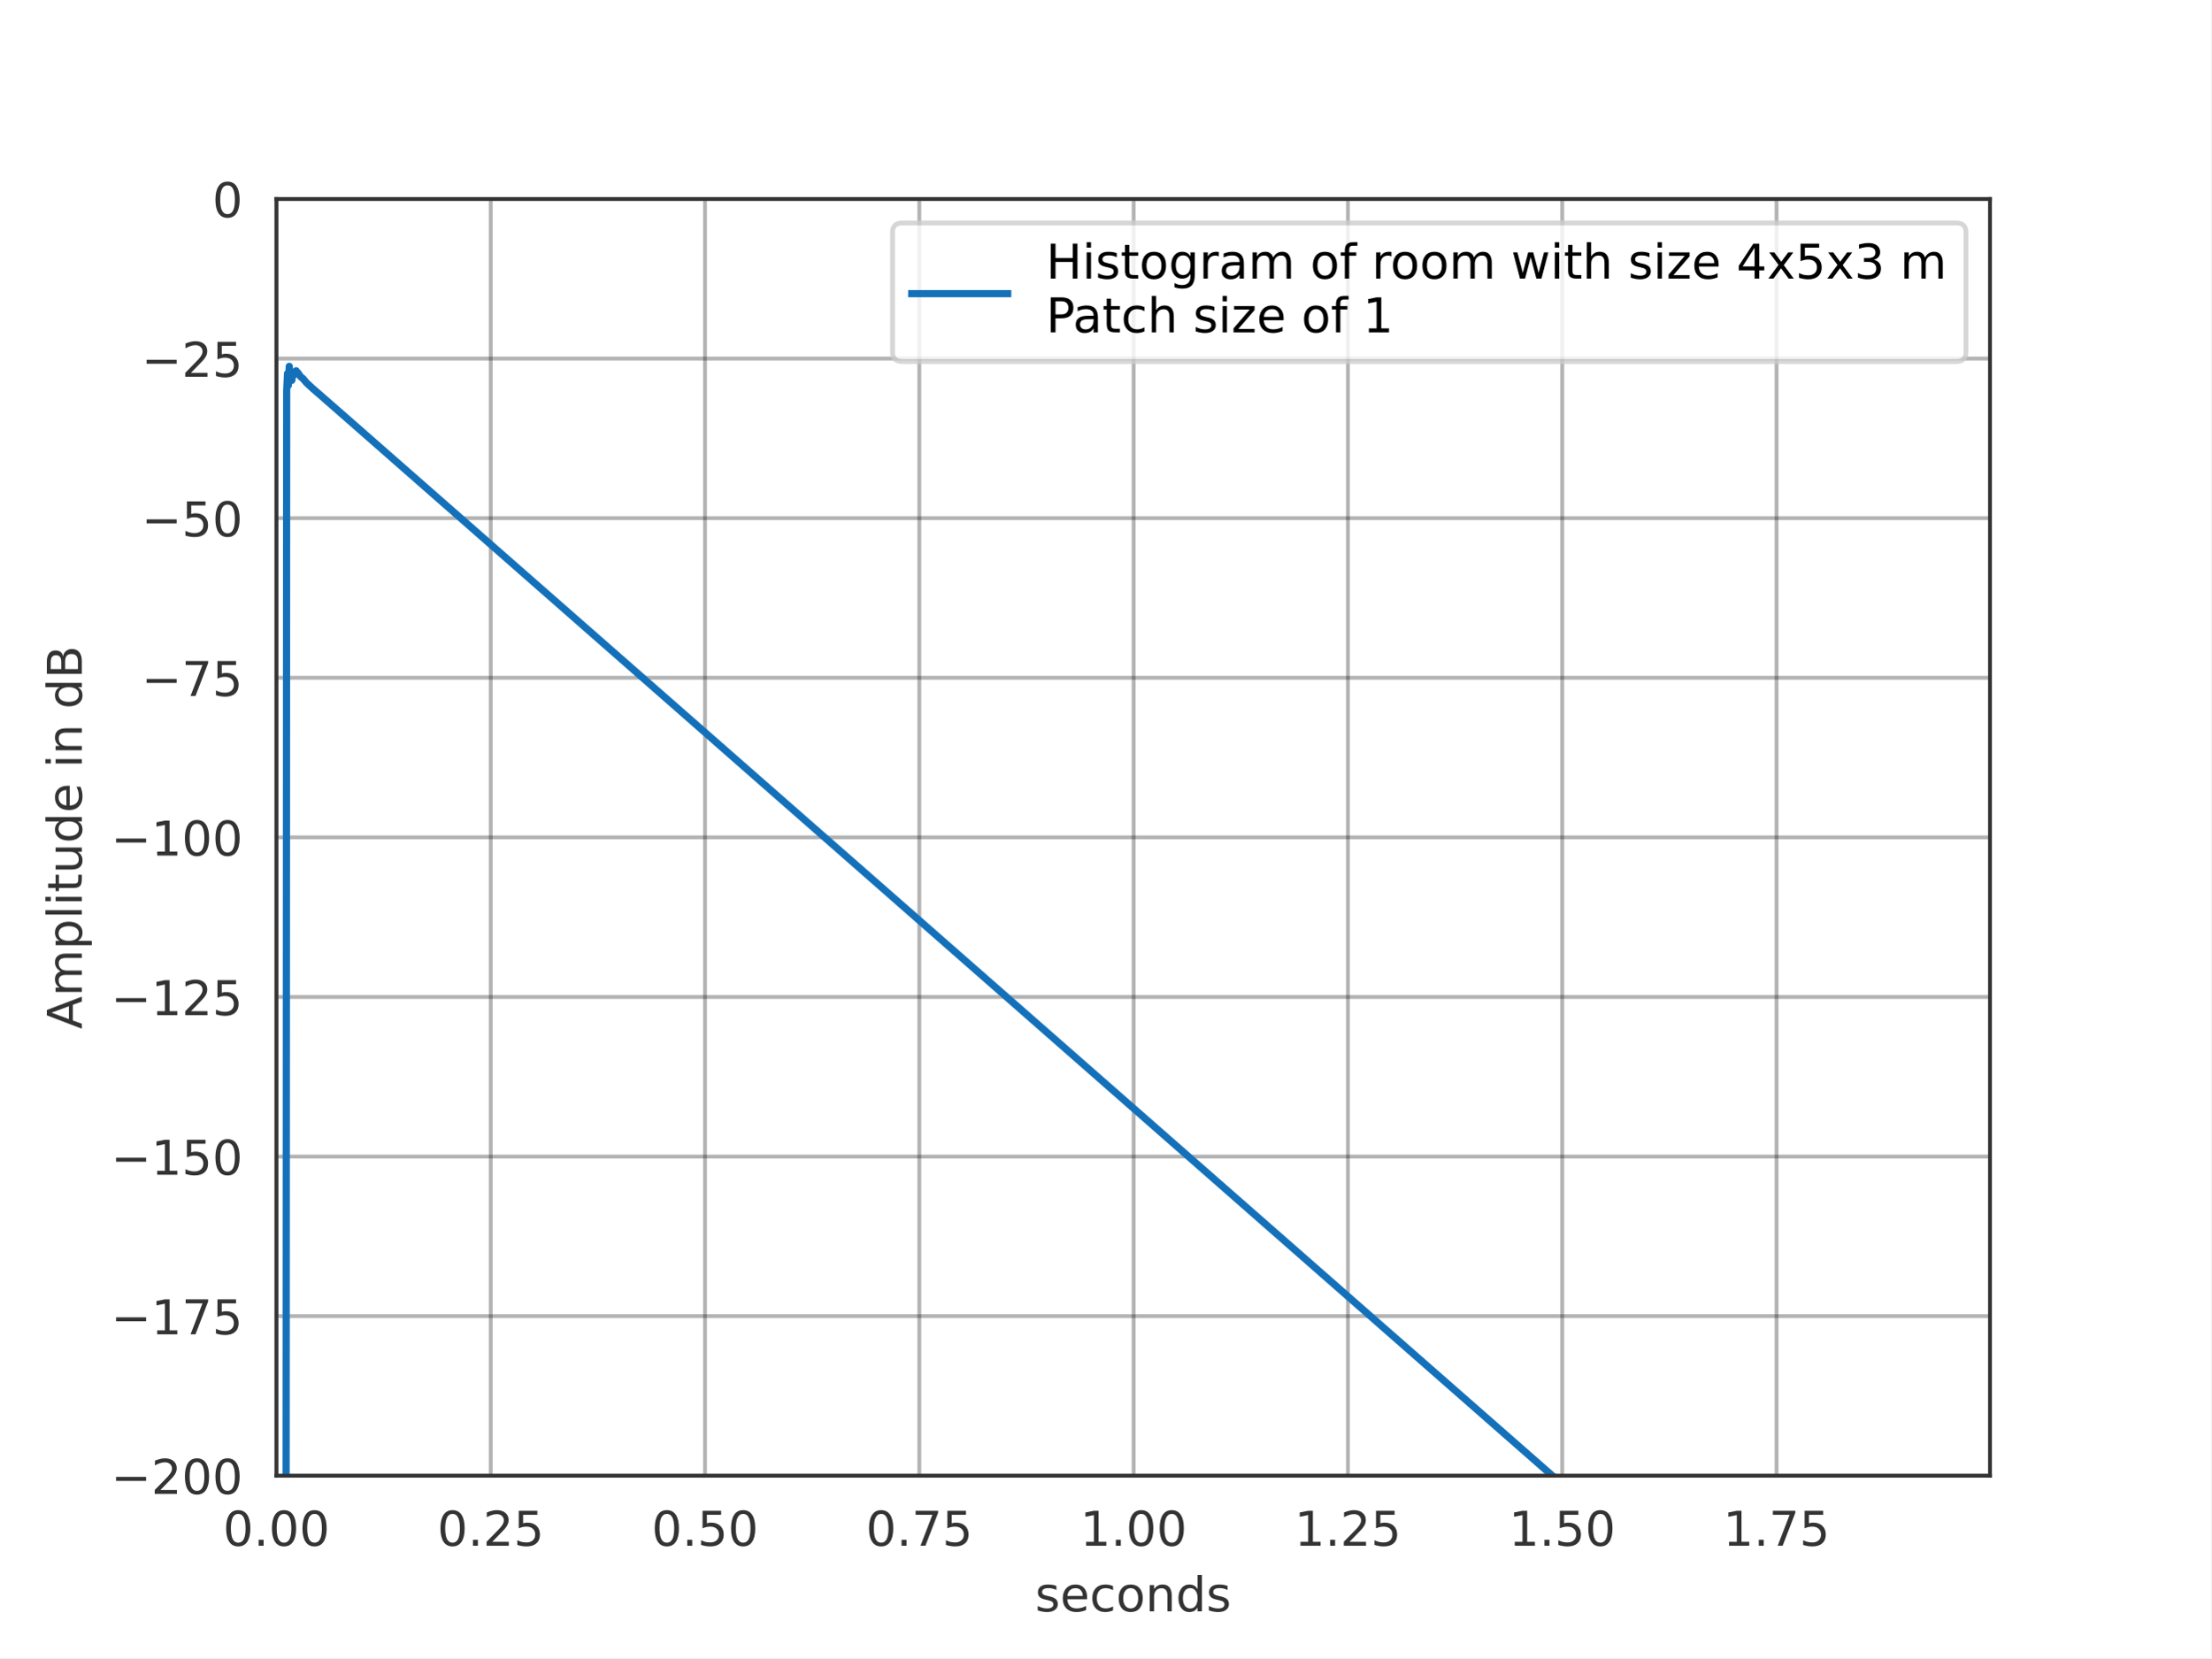
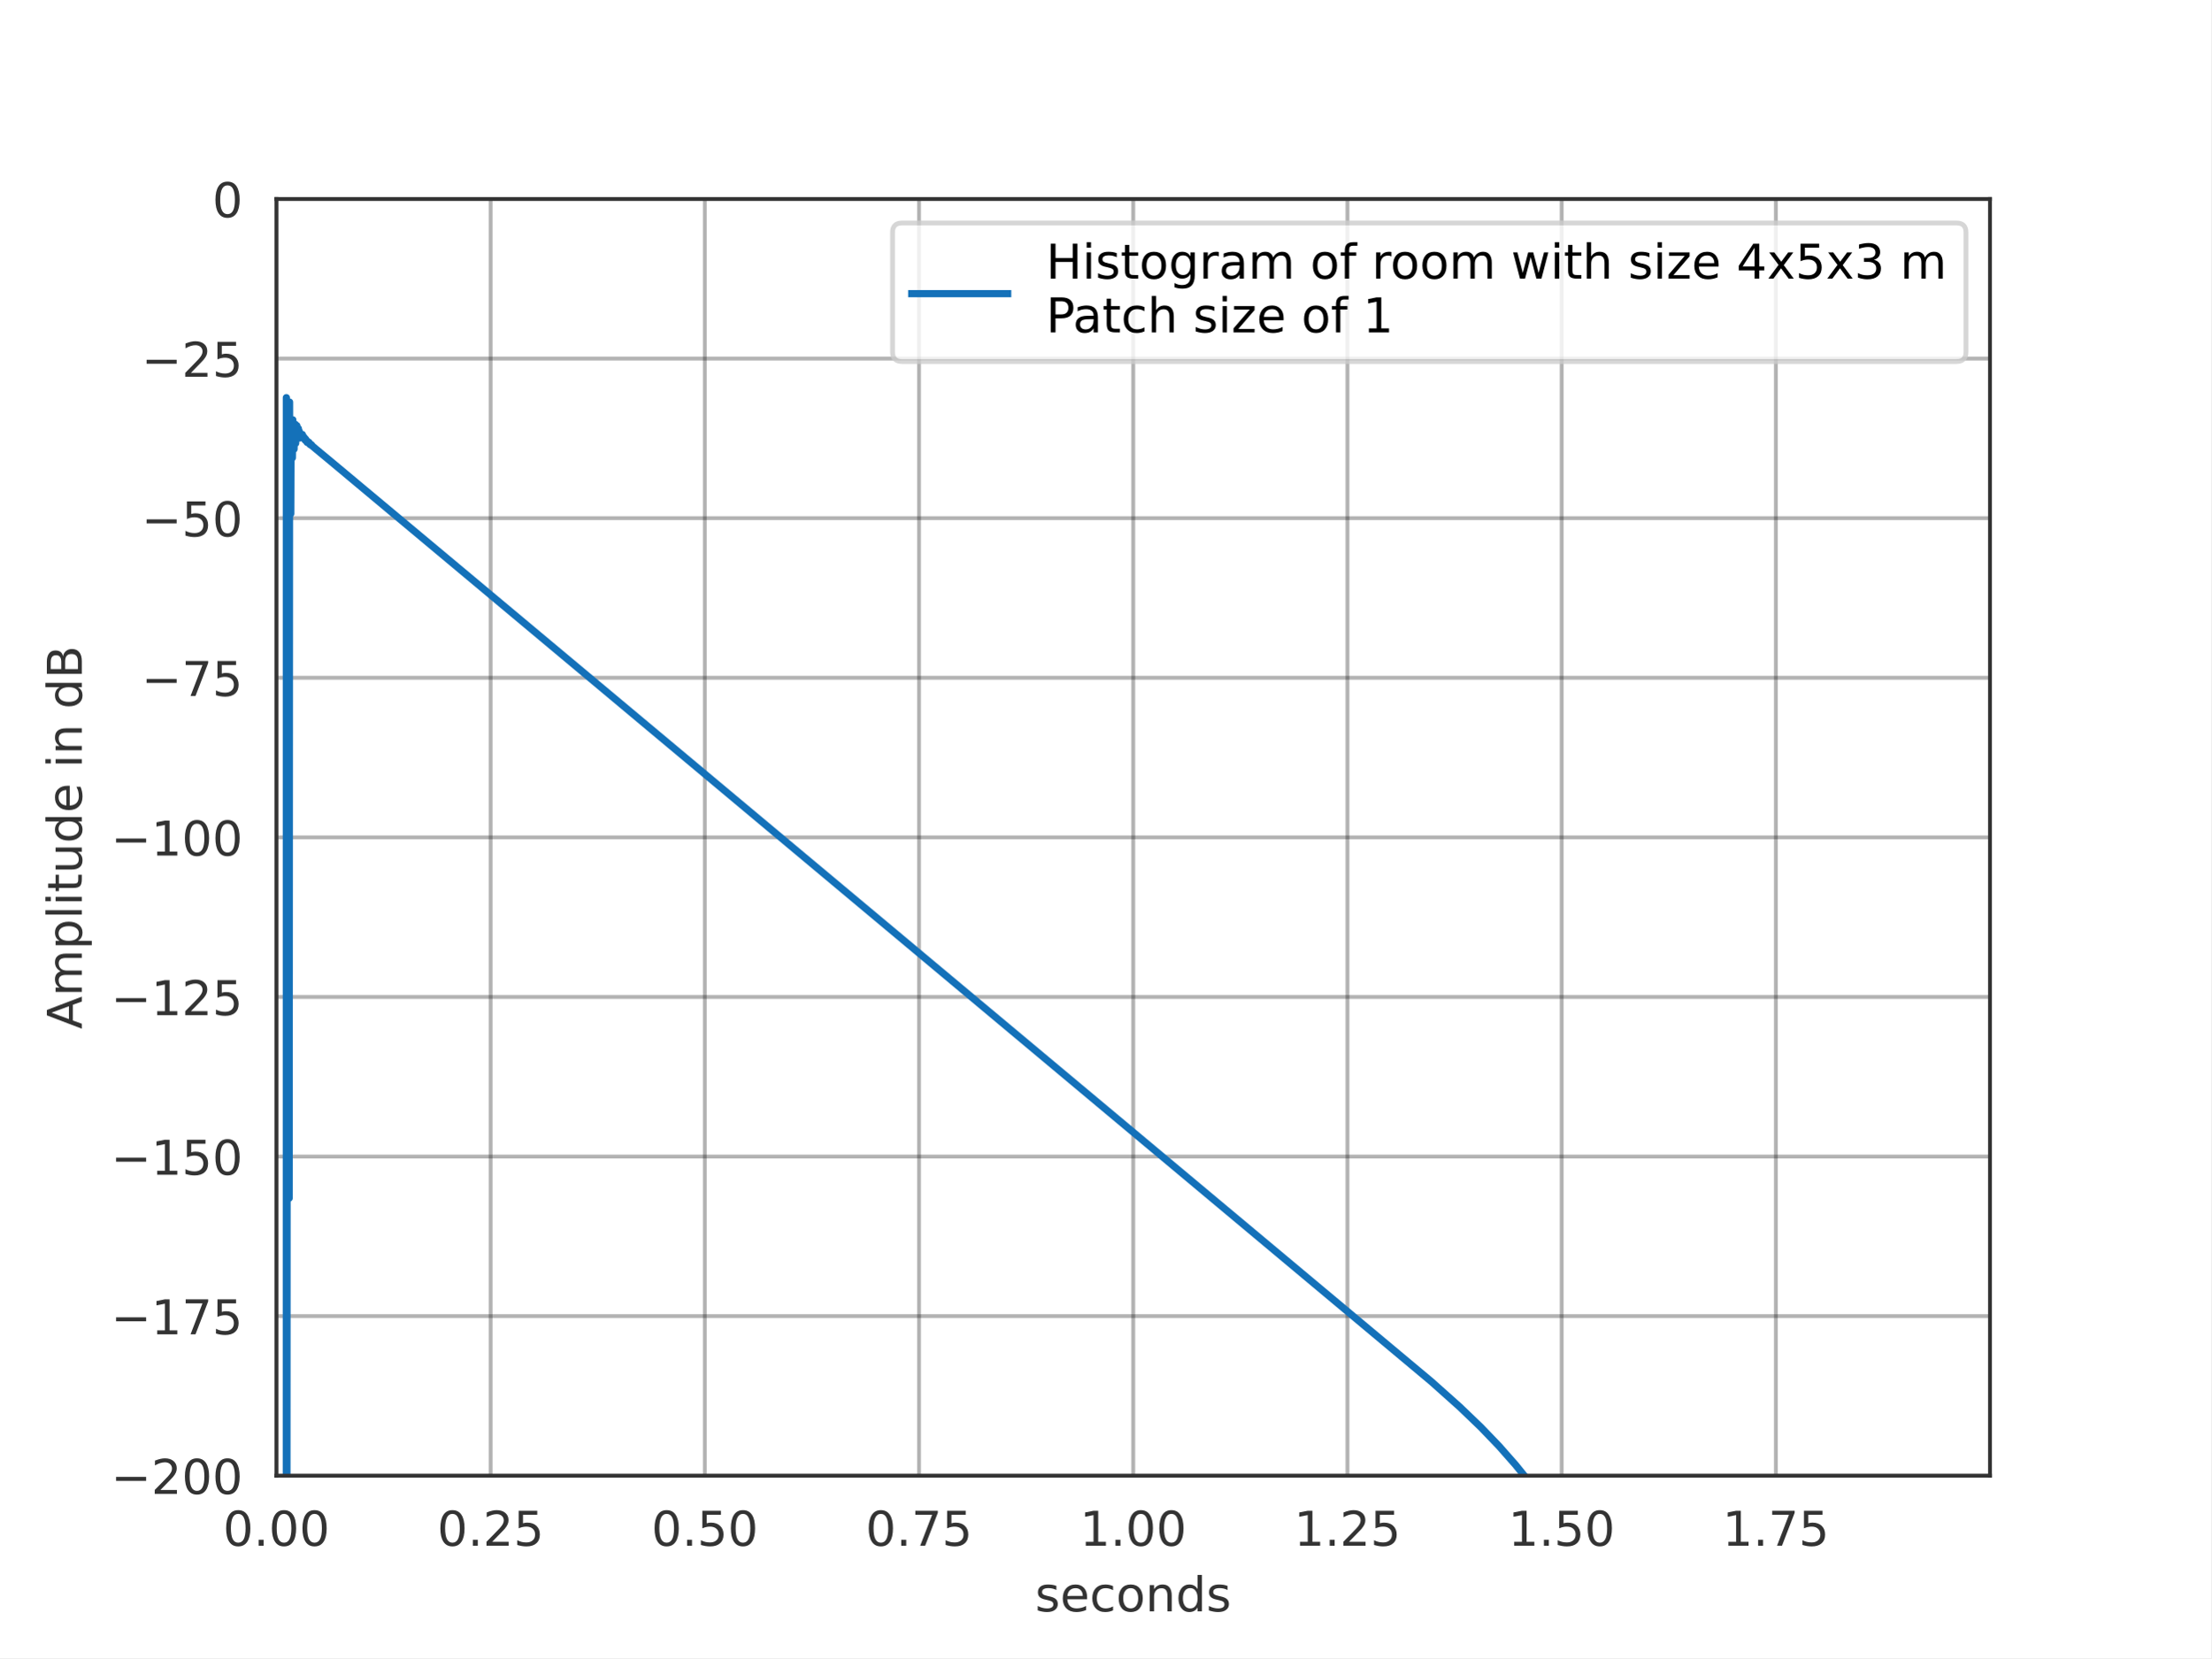
<svg xmlns="http://www.w3.org/2000/svg" xmlns:xlink="http://www.w3.org/1999/xlink" width="460.8pt" height="345.6pt" viewBox="0 0 460.8 345.6" version="1.1">
  <defs>
    <style type="text/css">*{stroke-linejoin: round; stroke-linecap: butt}</style>
  </defs>
  <g id="figure_1">
    <g id="patch_1">
      <path d="M 0 345.6  L 460.8 345.6  L 460.8 0  L 0 0  z " style="fill: #ffffff" />
    </g>
    <g id="axes_1">
      <g id="patch_2">
        <path d="M 57.6 307.584  L 414.72 307.584  L 414.72 41.472  L 57.6 41.472  z " style="fill: #ffffff" />
      </g>
      <g id="matplotlib.axis_1">
        <g id="xtick_1">
          <g id="line2d_1">
-             <path d="M 57.6 307.584  L 57.6 41.472  " clip-path="url(#pb4bd02c337)" style="fill: none; stroke: #000000; stroke-opacity: 0.3; stroke-width: 0.8; stroke-linecap: square" />
+             <path d="M 57.6 307.584  L 57.6 41.472  " clip-path="url(#pe800103800)" style="fill: none; stroke: #000000; stroke-opacity: 0.3; stroke-width: 0.8; stroke-linecap: square" />
          </g>
          <g id="text_1">
            <g style="fill: #333333" transform="translate(46.46719 322.1824) scale(0.1 -0.1)">
              <defs>
                <path id="DejaVuSans-30" d="M 2034 4250  Q 1547 4250 1301 3770  Q 1056 3291 1056 2328  Q 1056 1369 1301 889  Q 1547 409 2034 409  Q 2525 409 2770 889  Q 3016 1369 3016 2328  Q 3016 3291 2770 3770  Q 2525 4250 2034 4250  z M 2034 4750  Q 2819 4750 3233 4129  Q 3647 3509 3647 2328  Q 3647 1150 3233 529  Q 2819 -91 2034 -91  Q 1250 -91 836 529  Q 422 1150 422 2328  Q 422 3509 836 4129  Q 1250 4750 2034 4750  z " transform="scale(0.015625)" />
                <path id="DejaVuSans-2e" d="M 684 794  L 1344 794  L 1344 0  L 684 0  L 684 794  z " transform="scale(0.015625)" />
              </defs>
              <use xlink:href="#DejaVuSans-30" />
              <use xlink:href="#DejaVuSans-2e" transform="translate(63.62305 0)" />
              <use xlink:href="#DejaVuSans-30" transform="translate(95.41016 0)" />
              <use xlink:href="#DejaVuSans-30" transform="translate(159.0332 0)" />
            </g>
          </g>
        </g>
        <g id="xtick_2">
          <g id="line2d_2">
-             <path d="M 102.262 307.584  L 102.262 41.472  " clip-path="url(#pb4bd02c337)" style="fill: none; stroke: #000000; stroke-opacity: 0.3; stroke-width: 0.8; stroke-linecap: square" />
+             <path d="M 102.243 307.584  L 102.243 41.472  " clip-path="url(#pe800103800)" style="fill: none; stroke: #000000; stroke-opacity: 0.3; stroke-width: 0.8; stroke-linecap: square" />
          </g>
          <g id="text_2">
-             <g style="fill: #333333" transform="translate(91.12952 322.1824) scale(0.1 -0.1)">
+             <g style="fill: #333333" transform="translate(91.10998 322.1824) scale(0.1 -0.1)">
              <defs>
                <path id="DejaVuSans-32" d="M 1228 531  L 3431 531  L 3431 0  L 469 0  L 469 531  Q 828 903 1448 1529  Q 2069 2156 2228 2338  Q 2531 2678 2651 2914  Q 2772 3150 2772 3378  Q 2772 3750 2511 3984  Q 2250 4219 1831 4219  Q 1534 4219 1204 4116  Q 875 4013 500 3803  L 500 4441  Q 881 4594 1212 4672  Q 1544 4750 1819 4750  Q 2544 4750 2975 4387  Q 3406 4025 3406 3419  Q 3406 3131 3298 2873  Q 3191 2616 2906 2266  Q 2828 2175 2409 1742  Q 1991 1309 1228 531  z " transform="scale(0.015625)" />
                <path id="DejaVuSans-35" d="M 691 4666  L 3169 4666  L 3169 4134  L 1269 4134  L 1269 2991  Q 1406 3038 1543 3061  Q 1681 3084 1819 3084  Q 2600 3084 3056 2656  Q 3513 2228 3513 1497  Q 3513 744 3044 326  Q 2575 -91 1722 -91  Q 1428 -91 1123 -41  Q 819 9 494 109  L 494 744  Q 775 591 1075 516  Q 1375 441 1709 441  Q 2250 441 2565 725  Q 2881 1009 2881 1497  Q 2881 1984 2565 2268  Q 2250 2553 1709 2553  Q 1456 2553 1204 2497  Q 953 2441 691 2322  L 691 4666  z " transform="scale(0.015625)" />
              </defs>
              <use xlink:href="#DejaVuSans-30" />
              <use xlink:href="#DejaVuSans-2e" transform="translate(63.62305 0)" />
              <use xlink:href="#DejaVuSans-32" transform="translate(95.41016 0)" />
              <use xlink:href="#DejaVuSans-35" transform="translate(159.0332 0)" />
            </g>
          </g>
        </g>
        <g id="xtick_3">
          <g id="line2d_3">
-             <path d="M 146.925 307.584  L 146.925 41.472  " clip-path="url(#pb4bd02c337)" style="fill: none; stroke: #000000; stroke-opacity: 0.3; stroke-width: 0.8; stroke-linecap: square" />
+             <path d="M 146.886 307.584  L 146.886 41.472  " clip-path="url(#pe800103800)" style="fill: none; stroke: #000000; stroke-opacity: 0.3; stroke-width: 0.8; stroke-linecap: square" />
          </g>
          <g id="text_3">
-             <g style="fill: #333333" transform="translate(135.7919 322.1824) scale(0.1 -0.1)">
+             <g style="fill: #333333" transform="translate(135.7528 322.1824) scale(0.1 -0.1)">
              <use xlink:href="#DejaVuSans-30" />
              <use xlink:href="#DejaVuSans-2e" transform="translate(63.62305 0)" />
              <use xlink:href="#DejaVuSans-35" transform="translate(95.41016 0)" />
              <use xlink:href="#DejaVuSans-30" transform="translate(159.0332 0)" />
            </g>
          </g>
        </g>
        <g id="xtick_4">
          <g id="line2d_4">
-             <path d="M 191.587 307.584  L 191.587 41.472  " clip-path="url(#pb4bd02c337)" style="fill: none; stroke: #000000; stroke-opacity: 0.3; stroke-width: 0.8; stroke-linecap: square" />
+             <path d="M 191.528 307.584  L 191.528 41.472  " clip-path="url(#pe800103800)" style="fill: none; stroke: #000000; stroke-opacity: 0.3; stroke-width: 0.8; stroke-linecap: square" />
          </g>
          <g id="text_4">
-             <g style="fill: #333333" transform="translate(180.4542 322.1824) scale(0.1 -0.1)">
+             <g style="fill: #333333" transform="translate(180.3956 322.1824) scale(0.1 -0.1)">
              <defs>
                <path id="DejaVuSans-37" d="M 525 4666  L 3525 4666  L 3525 4397  L 1831 0  L 1172 0  L 2766 4134  L 525 4134  L 525 4666  z " transform="scale(0.015625)" />
              </defs>
              <use xlink:href="#DejaVuSans-30" />
              <use xlink:href="#DejaVuSans-2e" transform="translate(63.62305 0)" />
              <use xlink:href="#DejaVuSans-37" transform="translate(95.41016 0)" />
              <use xlink:href="#DejaVuSans-35" transform="translate(159.0332 0)" />
            </g>
          </g>
        </g>
        <g id="xtick_5">
          <g id="line2d_5">
-             <path d="M 236.249 307.584  L 236.249 41.472  " clip-path="url(#pb4bd02c337)" style="fill: none; stroke: #000000; stroke-opacity: 0.3; stroke-width: 0.8; stroke-linecap: square" />
+             <path d="M 236.171 307.584  L 236.171 41.472  " clip-path="url(#pe800103800)" style="fill: none; stroke: #000000; stroke-opacity: 0.3; stroke-width: 0.8; stroke-linecap: square" />
          </g>
          <g id="text_5">
-             <g style="fill: #333333" transform="translate(225.1165 322.1824) scale(0.1 -0.1)">
+             <g style="fill: #333333" transform="translate(225.0383 322.1824) scale(0.1 -0.1)">
              <defs>
                <path id="DejaVuSans-31" d="M 794 531  L 1825 531  L 1825 4091  L 703 3866  L 703 4441  L 1819 4666  L 2450 4666  L 2450 531  L 3481 531  L 3481 0  L 794 0  L 794 531  z " transform="scale(0.015625)" />
              </defs>
              <use xlink:href="#DejaVuSans-31" />
              <use xlink:href="#DejaVuSans-2e" transform="translate(63.62305 0)" />
              <use xlink:href="#DejaVuSans-30" transform="translate(95.41016 0)" />
              <use xlink:href="#DejaVuSans-30" transform="translate(159.0332 0)" />
            </g>
          </g>
        </g>
        <g id="xtick_6">
          <g id="line2d_6">
-             <path d="M 280.912 307.584  L 280.912 41.472  " clip-path="url(#pb4bd02c337)" style="fill: none; stroke: #000000; stroke-opacity: 0.3; stroke-width: 0.8; stroke-linecap: square" />
+             <path d="M 280.814 307.584  L 280.814 41.472  " clip-path="url(#pe800103800)" style="fill: none; stroke: #000000; stroke-opacity: 0.3; stroke-width: 0.8; stroke-linecap: square" />
          </g>
          <g id="text_6">
-             <g style="fill: #333333" transform="translate(269.7788 322.1824) scale(0.1 -0.1)">
+             <g style="fill: #333333" transform="translate(269.6811 322.1824) scale(0.1 -0.1)">
              <use xlink:href="#DejaVuSans-31" />
              <use xlink:href="#DejaVuSans-2e" transform="translate(63.62305 0)" />
              <use xlink:href="#DejaVuSans-32" transform="translate(95.41016 0)" />
              <use xlink:href="#DejaVuSans-35" transform="translate(159.0332 0)" />
            </g>
          </g>
        </g>
        <g id="xtick_7">
          <g id="line2d_7">
-             <path d="M 325.574 307.584  L 325.574 41.472  " clip-path="url(#pb4bd02c337)" style="fill: none; stroke: #000000; stroke-opacity: 0.3; stroke-width: 0.8; stroke-linecap: square" />
+             <path d="M 325.457 307.584  L 325.457 41.472  " clip-path="url(#pe800103800)" style="fill: none; stroke: #000000; stroke-opacity: 0.3; stroke-width: 0.8; stroke-linecap: square" />
          </g>
          <g id="text_7">
-             <g style="fill: #333333" transform="translate(314.4412 322.1824) scale(0.1 -0.1)">
+             <g style="fill: #333333" transform="translate(314.3239 322.1824) scale(0.1 -0.1)">
              <use xlink:href="#DejaVuSans-31" />
              <use xlink:href="#DejaVuSans-2e" transform="translate(63.62305 0)" />
              <use xlink:href="#DejaVuSans-35" transform="translate(95.41016 0)" />
              <use xlink:href="#DejaVuSans-30" transform="translate(159.0332 0)" />
            </g>
          </g>
        </g>
        <g id="xtick_8">
          <g id="line2d_8">
-             <path d="M 370.236 307.584  L 370.236 41.472  " clip-path="url(#pb4bd02c337)" style="fill: none; stroke: #000000; stroke-opacity: 0.3; stroke-width: 0.8; stroke-linecap: square" />
+             <path d="M 370.1 307.584  L 370.1 41.472  " clip-path="url(#pe800103800)" style="fill: none; stroke: #000000; stroke-opacity: 0.3; stroke-width: 0.8; stroke-linecap: square" />
          </g>
          <g id="text_8">
-             <g style="fill: #333333" transform="translate(359.1035 322.1824) scale(0.1 -0.1)">
+             <g style="fill: #333333" transform="translate(358.9667 322.1824) scale(0.1 -0.1)">
              <use xlink:href="#DejaVuSans-31" />
              <use xlink:href="#DejaVuSans-2e" transform="translate(63.62305 0)" />
              <use xlink:href="#DejaVuSans-37" transform="translate(95.41016 0)" />
              <use xlink:href="#DejaVuSans-35" transform="translate(159.0332 0)" />
            </g>
          </g>
        </g>
        <g id="text_9">
          <g style="fill: #333333" transform="translate(215.7225 335.8606) scale(0.1 -0.1)">
            <defs>
              <path id="DejaVuSans-73" d="M 2834 3397  L 2834 2853  Q 2591 2978 2328 3040  Q 2066 3103 1784 3103  Q 1356 3103 1142 2972  Q 928 2841 928 2578  Q 928 2378 1081 2264  Q 1234 2150 1697 2047  L 1894 2003  Q 2506 1872 2764 1633  Q 3022 1394 3022 966  Q 3022 478 2636 193  Q 2250 -91 1575 -91  Q 1294 -91 989 -36  Q 684 19 347 128  L 347 722  Q 666 556 975 473  Q 1284 391 1588 391  Q 1994 391 2212 530  Q 2431 669 2431 922  Q 2431 1156 2273 1281  Q 2116 1406 1581 1522  L 1381 1569  Q 847 1681 609 1914  Q 372 2147 372 2553  Q 372 3047 722 3315  Q 1072 3584 1716 3584  Q 2034 3584 2315 3537  Q 2597 3491 2834 3397  z " transform="scale(0.015625)" />
              <path id="DejaVuSans-65" d="M 3597 1894  L 3597 1613  L 953 1613  Q 991 1019 1311 708  Q 1631 397 2203 397  Q 2534 397 2845 478  Q 3156 559 3463 722  L 3463 178  Q 3153 47 2828 -22  Q 2503 -91 2169 -91  Q 1331 -91 842 396  Q 353 884 353 1716  Q 353 2575 817 3079  Q 1281 3584 2069 3584  Q 2775 3584 3186 3129  Q 3597 2675 3597 1894  z M 3022 2063  Q 3016 2534 2758 2815  Q 2500 3097 2075 3097  Q 1594 3097 1305 2825  Q 1016 2553 972 2059  L 3022 2063  z " transform="scale(0.015625)" />
              <path id="DejaVuSans-63" d="M 3122 3366  L 3122 2828  Q 2878 2963 2633 3030  Q 2388 3097 2138 3097  Q 1578 3097 1268 2742  Q 959 2388 959 1747  Q 959 1106 1268 751  Q 1578 397 2138 397  Q 2388 397 2633 464  Q 2878 531 3122 666  L 3122 134  Q 2881 22 2623 -34  Q 2366 -91 2075 -91  Q 1284 -91 818 406  Q 353 903 353 1747  Q 353 2603 823 3093  Q 1294 3584 2113 3584  Q 2378 3584 2631 3529  Q 2884 3475 3122 3366  z " transform="scale(0.015625)" />
              <path id="DejaVuSans-6f" d="M 1959 3097  Q 1497 3097 1228 2736  Q 959 2375 959 1747  Q 959 1119 1226 758  Q 1494 397 1959 397  Q 2419 397 2687 759  Q 2956 1122 2956 1747  Q 2956 2369 2687 2733  Q 2419 3097 1959 3097  z M 1959 3584  Q 2709 3584 3137 3096  Q 3566 2609 3566 1747  Q 3566 888 3137 398  Q 2709 -91 1959 -91  Q 1206 -91 779 398  Q 353 888 353 1747  Q 353 2609 779 3096  Q 1206 3584 1959 3584  z " transform="scale(0.015625)" />
              <path id="DejaVuSans-6e" d="M 3513 2113  L 3513 0  L 2938 0  L 2938 2094  Q 2938 2591 2744 2837  Q 2550 3084 2163 3084  Q 1697 3084 1428 2787  Q 1159 2491 1159 1978  L 1159 0  L 581 0  L 581 3500  L 1159 3500  L 1159 2956  Q 1366 3272 1645 3428  Q 1925 3584 2291 3584  Q 2894 3584 3203 3211  Q 3513 2838 3513 2113  z " transform="scale(0.015625)" />
              <path id="DejaVuSans-64" d="M 2906 2969  L 2906 4863  L 3481 4863  L 3481 0  L 2906 0  L 2906 525  Q 2725 213 2448 61  Q 2172 -91 1784 -91  Q 1150 -91 751 415  Q 353 922 353 1747  Q 353 2572 751 3078  Q 1150 3584 1784 3584  Q 2172 3584 2448 3432  Q 2725 3281 2906 2969  z M 947 1747  Q 947 1113 1208 752  Q 1469 391 1925 391  Q 2381 391 2643 752  Q 2906 1113 2906 1747  Q 2906 2381 2643 2742  Q 2381 3103 1925 3103  Q 1469 3103 1208 2742  Q 947 2381 947 1747  z " transform="scale(0.015625)" />
            </defs>
            <use xlink:href="#DejaVuSans-73" />
            <use xlink:href="#DejaVuSans-65" transform="translate(52.09961 0)" />
            <use xlink:href="#DejaVuSans-63" transform="translate(113.623 0)" />
            <use xlink:href="#DejaVuSans-6f" transform="translate(168.6035 0)" />
            <use xlink:href="#DejaVuSans-6e" transform="translate(229.7852 0)" />
            <use xlink:href="#DejaVuSans-64" transform="translate(293.1641 0)" />
            <use xlink:href="#DejaVuSans-73" transform="translate(356.6406 0)" />
          </g>
        </g>
      </g>
      <g id="matplotlib.axis_2">
        <g id="ytick_1">
          <g id="line2d_9">
-             <path d="M 57.6 307.584  L 414.72 307.584  " clip-path="url(#pb4bd02c337)" style="fill: none; stroke: #000000; stroke-opacity: 0.3; stroke-width: 0.8; stroke-linecap: square" />
+             <path d="M 57.6 307.584  L 414.72 307.584  " clip-path="url(#pe800103800)" style="fill: none; stroke: #000000; stroke-opacity: 0.3; stroke-width: 0.8; stroke-linecap: square" />
          </g>
          <g id="text_10">
            <g style="fill: #333333" transform="translate(23.13281 311.3832) scale(0.1 -0.1)">
              <defs>
                <path id="DejaVuSans-2212" d="M 678 2272  L 4684 2272  L 4684 1741  L 678 1741  L 678 2272  z " transform="scale(0.015625)" />
              </defs>
              <use xlink:href="#DejaVuSans-2212" />
              <use xlink:href="#DejaVuSans-32" transform="translate(83.78906 0)" />
              <use xlink:href="#DejaVuSans-30" transform="translate(147.4121 0)" />
              <use xlink:href="#DejaVuSans-30" transform="translate(211.0352 0)" />
            </g>
          </g>
        </g>
        <g id="ytick_2">
          <g id="line2d_10">
-             <path d="M 57.6 274.32  L 414.72 274.32  " clip-path="url(#pb4bd02c337)" style="fill: none; stroke: #000000; stroke-opacity: 0.3; stroke-width: 0.8; stroke-linecap: square" />
+             <path d="M 57.6 274.32  L 414.72 274.32  " clip-path="url(#pe800103800)" style="fill: none; stroke: #000000; stroke-opacity: 0.3; stroke-width: 0.8; stroke-linecap: square" />
          </g>
          <g id="text_11">
            <g style="fill: #333333" transform="translate(23.13281 278.1192) scale(0.1 -0.1)">
              <use xlink:href="#DejaVuSans-2212" />
              <use xlink:href="#DejaVuSans-31" transform="translate(83.78906 0)" />
              <use xlink:href="#DejaVuSans-37" transform="translate(147.4121 0)" />
              <use xlink:href="#DejaVuSans-35" transform="translate(211.0352 0)" />
            </g>
          </g>
        </g>
        <g id="ytick_3">
          <g id="line2d_11">
-             <path d="M 57.6 241.056  L 414.72 241.056  " clip-path="url(#pb4bd02c337)" style="fill: none; stroke: #000000; stroke-opacity: 0.3; stroke-width: 0.8; stroke-linecap: square" />
+             <path d="M 57.6 241.056  L 414.72 241.056  " clip-path="url(#pe800103800)" style="fill: none; stroke: #000000; stroke-opacity: 0.3; stroke-width: 0.8; stroke-linecap: square" />
          </g>
          <g id="text_12">
            <g style="fill: #333333" transform="translate(23.13281 244.8552) scale(0.1 -0.1)">
              <use xlink:href="#DejaVuSans-2212" />
              <use xlink:href="#DejaVuSans-31" transform="translate(83.78906 0)" />
              <use xlink:href="#DejaVuSans-35" transform="translate(147.4121 0)" />
              <use xlink:href="#DejaVuSans-30" transform="translate(211.0352 0)" />
            </g>
          </g>
        </g>
        <g id="ytick_4">
          <g id="line2d_12">
-             <path d="M 57.6 207.792  L 414.72 207.792  " clip-path="url(#pb4bd02c337)" style="fill: none; stroke: #000000; stroke-opacity: 0.3; stroke-width: 0.8; stroke-linecap: square" />
+             <path d="M 57.6 207.792  L 414.72 207.792  " clip-path="url(#pe800103800)" style="fill: none; stroke: #000000; stroke-opacity: 0.3; stroke-width: 0.8; stroke-linecap: square" />
          </g>
          <g id="text_13">
            <g style="fill: #333333" transform="translate(23.13281 211.5912) scale(0.1 -0.1)">
              <use xlink:href="#DejaVuSans-2212" />
              <use xlink:href="#DejaVuSans-31" transform="translate(83.78906 0)" />
              <use xlink:href="#DejaVuSans-32" transform="translate(147.4121 0)" />
              <use xlink:href="#DejaVuSans-35" transform="translate(211.0352 0)" />
            </g>
          </g>
        </g>
        <g id="ytick_5">
          <g id="line2d_13">
-             <path d="M 57.6 174.528  L 414.72 174.528  " clip-path="url(#pb4bd02c337)" style="fill: none; stroke: #000000; stroke-opacity: 0.3; stroke-width: 0.8; stroke-linecap: square" />
+             <path d="M 57.6 174.528  L 414.72 174.528  " clip-path="url(#pe800103800)" style="fill: none; stroke: #000000; stroke-opacity: 0.3; stroke-width: 0.8; stroke-linecap: square" />
          </g>
          <g id="text_14">
            <g style="fill: #333333" transform="translate(23.13281 178.3272) scale(0.1 -0.1)">
              <use xlink:href="#DejaVuSans-2212" />
              <use xlink:href="#DejaVuSans-31" transform="translate(83.78906 0)" />
              <use xlink:href="#DejaVuSans-30" transform="translate(147.4121 0)" />
              <use xlink:href="#DejaVuSans-30" transform="translate(211.0352 0)" />
            </g>
          </g>
        </g>
        <g id="ytick_6">
          <g id="line2d_14">
-             <path d="M 57.6 141.264  L 414.72 141.264  " clip-path="url(#pb4bd02c337)" style="fill: none; stroke: #000000; stroke-opacity: 0.3; stroke-width: 0.8; stroke-linecap: square" />
+             <path d="M 57.6 141.264  L 414.72 141.264  " clip-path="url(#pe800103800)" style="fill: none; stroke: #000000; stroke-opacity: 0.3; stroke-width: 0.8; stroke-linecap: square" />
          </g>
          <g id="text_15">
            <g style="fill: #333333" transform="translate(29.49531 145.0632) scale(0.1 -0.1)">
              <use xlink:href="#DejaVuSans-2212" />
              <use xlink:href="#DejaVuSans-37" transform="translate(83.78906 0)" />
              <use xlink:href="#DejaVuSans-35" transform="translate(147.4121 0)" />
            </g>
          </g>
        </g>
        <g id="ytick_7">
          <g id="line2d_15">
-             <path d="M 57.6 108  L 414.72 108  " clip-path="url(#pb4bd02c337)" style="fill: none; stroke: #000000; stroke-opacity: 0.3; stroke-width: 0.8; stroke-linecap: square" />
+             <path d="M 57.6 108  L 414.72 108  " clip-path="url(#pe800103800)" style="fill: none; stroke: #000000; stroke-opacity: 0.3; stroke-width: 0.8; stroke-linecap: square" />
          </g>
          <g id="text_16">
            <g style="fill: #333333" transform="translate(29.49531 111.7992) scale(0.1 -0.1)">
              <use xlink:href="#DejaVuSans-2212" />
              <use xlink:href="#DejaVuSans-35" transform="translate(83.78906 0)" />
              <use xlink:href="#DejaVuSans-30" transform="translate(147.4121 0)" />
            </g>
          </g>
        </g>
        <g id="ytick_8">
          <g id="line2d_16">
-             <path d="M 57.6 74.736  L 414.72 74.736  " clip-path="url(#pb4bd02c337)" style="fill: none; stroke: #000000; stroke-opacity: 0.3; stroke-width: 0.8; stroke-linecap: square" />
+             <path d="M 57.6 74.736  L 414.72 74.736  " clip-path="url(#pe800103800)" style="fill: none; stroke: #000000; stroke-opacity: 0.3; stroke-width: 0.8; stroke-linecap: square" />
          </g>
          <g id="text_17">
            <g style="fill: #333333" transform="translate(29.49531 78.53522) scale(0.1 -0.1)">
              <use xlink:href="#DejaVuSans-2212" />
              <use xlink:href="#DejaVuSans-32" transform="translate(83.78906 0)" />
              <use xlink:href="#DejaVuSans-35" transform="translate(147.4121 0)" />
            </g>
          </g>
        </g>
        <g id="ytick_9">
          <g id="line2d_17">
-             <path d="M 57.6 41.472  L 414.72 41.472  " clip-path="url(#pb4bd02c337)" style="fill: none; stroke: #000000; stroke-opacity: 0.3; stroke-width: 0.8; stroke-linecap: square" />
+             <path d="M 57.6 41.472  L 414.72 41.472  " clip-path="url(#pe800103800)" style="fill: none; stroke: #000000; stroke-opacity: 0.3; stroke-width: 0.8; stroke-linecap: square" />
          </g>
          <g id="text_18">
            <g style="fill: #333333" transform="translate(44.2375 45.27122) scale(0.1 -0.1)">
              <use xlink:href="#DejaVuSans-30" />
            </g>
          </g>
        </g>
        <g id="text_19">
          <g style="fill: #333333" transform="translate(17.05313 214.4913) rotate(-90) scale(0.1 -0.1)">
            <defs>
              <path id="DejaVuSans-41" d="M 2188 4044  L 1331 1722  L 3047 1722  L 2188 4044  z M 1831 4666  L 2547 4666  L 4325 0  L 3669 0  L 3244 1197  L 1141 1197  L 716 0  L 50 0  L 1831 4666  z " transform="scale(0.015625)" />
              <path id="DejaVuSans-6d" d="M 3328 2828  Q 3544 3216 3844 3400  Q 4144 3584 4550 3584  Q 5097 3584 5394 3201  Q 5691 2819 5691 2113  L 5691 0  L 5113 0  L 5113 2094  Q 5113 2597 4934 2840  Q 4756 3084 4391 3084  Q 3944 3084 3684 2787  Q 3425 2491 3425 1978  L 3425 0  L 2847 0  L 2847 2094  Q 2847 2600 2669 2842  Q 2491 3084 2119 3084  Q 1678 3084 1418 2786  Q 1159 2488 1159 1978  L 1159 0  L 581 0  L 581 3500  L 1159 3500  L 1159 2956  Q 1356 3278 1631 3431  Q 1906 3584 2284 3584  Q 2666 3584 2933 3390  Q 3200 3197 3328 2828  z " transform="scale(0.015625)" />
              <path id="DejaVuSans-70" d="M 1159 525  L 1159 -1331  L 581 -1331  L 581 3500  L 1159 3500  L 1159 2969  Q 1341 3281 1617 3432  Q 1894 3584 2278 3584  Q 2916 3584 3314 3078  Q 3713 2572 3713 1747  Q 3713 922 3314 415  Q 2916 -91 2278 -91  Q 1894 -91 1617 61  Q 1341 213 1159 525  z M 3116 1747  Q 3116 2381 2855 2742  Q 2594 3103 2138 3103  Q 1681 3103 1420 2742  Q 1159 2381 1159 1747  Q 1159 1113 1420 752  Q 1681 391 2138 391  Q 2594 391 2855 752  Q 3116 1113 3116 1747  z " transform="scale(0.015625)" />
              <path id="DejaVuSans-6c" d="M 603 4863  L 1178 4863  L 1178 0  L 603 0  L 603 4863  z " transform="scale(0.015625)" />
              <path id="DejaVuSans-69" d="M 603 3500  L 1178 3500  L 1178 0  L 603 0  L 603 3500  z M 603 4863  L 1178 4863  L 1178 4134  L 603 4134  L 603 4863  z " transform="scale(0.015625)" />
              <path id="DejaVuSans-74" d="M 1172 4494  L 1172 3500  L 2356 3500  L 2356 3053  L 1172 3053  L 1172 1153  Q 1172 725 1289 603  Q 1406 481 1766 481  L 2356 481  L 2356 0  L 1766 0  Q 1100 0 847 248  Q 594 497 594 1153  L 594 3053  L 172 3053  L 172 3500  L 594 3500  L 594 4494  L 1172 4494  z " transform="scale(0.015625)" />
              <path id="DejaVuSans-75" d="M 544 1381  L 544 3500  L 1119 3500  L 1119 1403  Q 1119 906 1312 657  Q 1506 409 1894 409  Q 2359 409 2629 706  Q 2900 1003 2900 1516  L 2900 3500  L 3475 3500  L 3475 0  L 2900 0  L 2900 538  Q 2691 219 2414 64  Q 2138 -91 1772 -91  Q 1169 -91 856 284  Q 544 659 544 1381  z M 1991 3584  L 1991 3584  z " transform="scale(0.015625)" />
              <path id="DejaVuSans-20" transform="scale(0.015625)" />
              <path id="DejaVuSans-42" d="M 1259 2228  L 1259 519  L 2272 519  Q 2781 519 3026 730  Q 3272 941 3272 1375  Q 3272 1813 3026 2020  Q 2781 2228 2272 2228  L 1259 2228  z M 1259 4147  L 1259 2741  L 2194 2741  Q 2656 2741 2882 2914  Q 3109 3088 3109 3444  Q 3109 3797 2882 3972  Q 2656 4147 2194 4147  L 1259 4147  z M 628 4666  L 2241 4666  Q 2963 4666 3353 4366  Q 3744 4066 3744 3513  Q 3744 3084 3544 2831  Q 3344 2578 2956 2516  Q 3422 2416 3680 2098  Q 3938 1781 3938 1306  Q 3938 681 3513 340  Q 3088 0 2303 0  L 628 0  L 628 4666  z " transform="scale(0.015625)" />
            </defs>
            <use xlink:href="#DejaVuSans-41" />
            <use xlink:href="#DejaVuSans-6d" transform="translate(68.4082 0)" />
            <use xlink:href="#DejaVuSans-70" transform="translate(165.8203 0)" />
            <use xlink:href="#DejaVuSans-6c" transform="translate(229.2969 0)" />
            <use xlink:href="#DejaVuSans-69" transform="translate(257.0801 0)" />
            <use xlink:href="#DejaVuSans-74" transform="translate(284.8633 0)" />
            <use xlink:href="#DejaVuSans-75" transform="translate(324.0723 0)" />
            <use xlink:href="#DejaVuSans-64" transform="translate(387.4512 0)" />
            <use xlink:href="#DejaVuSans-65" transform="translate(450.9277 0)" />
            <use xlink:href="#DejaVuSans-20" transform="translate(512.4512 0)" />
            <use xlink:href="#DejaVuSans-69" transform="translate(544.2383 0)" />
            <use xlink:href="#DejaVuSans-6e" transform="translate(572.0215 0)" />
            <use xlink:href="#DejaVuSans-20" transform="translate(635.4004 0)" />
            <use xlink:href="#DejaVuSans-64" transform="translate(667.1875 0)" />
            <use xlink:href="#DejaVuSans-42" transform="translate(730.6641 0)" />
          </g>
        </g>
      </g>
      <g id="line2d_18">
-         <path d="M 59.6 346.6  L 59.744 81.511  L 59.922 77.841  L 60.101 80.31  L 60.28 76.353  L 60.458 78.943  L 60.637 78.464  L 60.816 79.271  L 60.994 77.687  L 61.173 78.232  L 61.352 77.789  L 61.53 77.909  L 61.709 77.278  L 61.888 77.638  L 62.066 77.675  L 62.602 78.477  L 63.138 78.908  L 63.853 79.758  L 65.103 80.919  L 66.532 82.156  L 72.785 87.625  L 367.985 346.6  L 367.985 346.6  " clip-path="url(#pb4bd02c337)" style="fill: none; stroke: #1471b9; stroke-width: 1.5; stroke-linecap: square" />
+         <path d="M 59.666 346.6  L 59.676 82.876  L 59.685 346.6  M 59.783 346.6  L 59.899 84.548  L 59.921 89.213  L 59.944 249.752  L 60.011 85.799  L 60.033 93.408  L 60.078 85.4  L 60.145 249.752  L 60.212 88.239  L 60.234 249.752  L 60.256 249.752  L 60.346 83.801  L 60.368 99.977  L 60.479 87.898  L 60.457 100.993  L 60.502 91.321  L 60.546 91.128  L 60.591 107.078  L 60.658 88.063  L 60.703 89.182  L 60.792 94.928  L 60.837 93.585  L 60.859 90.252  L 60.926 95.428  L 60.948 93.443  L 61.015 87.491  L 61.082 89.945  L 61.149 90.996  L 61.171 88.414  L 61.283 93.604  L 61.372 88.642  L 61.417 89.77  L 61.439 89.573  L 61.484 90.892  L 61.506 89.157  L 61.529 90.839  L 61.551 88.444  L 61.618 92.39  L 61.64 89.457  L 61.707 90.417  L 61.729 89.199  L 61.774 90.236  L 61.863 88.714  L 61.908 88.994  L 62.02 90.785  L 62.087 91.026  L 62.131 89.403  L 62.154 90.644  L 62.176 89.312  L 62.243 90.231  L 62.287 90.733  L 62.354 89.862  L 62.444 91.288  L 62.466 90.678  L 62.488 90.653  L 62.511 90.456  L 62.555 91.037  L 62.578 91.009  L 62.689 90.453  L 62.779 90.991  L 62.801 90.759  L 62.823 90.747  L 62.89 91.2  L 62.935 90.953  L 62.957 90.914  L 62.979 91.024  L 63.002 90.55  L 63.024 91.056  L 63.069 90.871  L 63.203 91.218  L 63.225 90.971  L 63.292 91.403  L 63.314 91.135  L 63.337 91.107  L 63.471 91.576  L 63.493 91.313  L 63.537 91.676  L 63.56 91.374  L 63.604 91.76  L 63.671 91.673  L 63.694 91.525  L 63.716 91.854  L 63.761 91.709  L 63.939 91.985  L 63.962 91.87  L 63.984 92.19  L 64.029 92.107  L 64.096 92.026  L 64.073 92.142  L 64.14 92.118  L 64.341 92.378  L 64.363 92.167  L 64.386 92.438  L 64.453 92.317  L 64.609 92.658  L 64.654 92.503  L 64.721 92.601  L 64.877 92.825  L 64.899 92.688  L 64.966 92.858  L 64.988 92.813  L 65.145 93.013  L 65.39 93.204  L 65.569 93.363  L 66.06 93.778  L 66.171 93.856  L 66.372 94.034  L 66.484 94.11  L 66.707 94.317  L 66.953 94.515  L 67.823 95.236  L 68.136 95.493  L 69.096 96.293  L 97.868 120.337  L 298.314 287.98  L 304.207 293.243  L 308.604 297.462  L 312.376 301.388  L 315.814 305.285  L 319.073 309.317  L 322.22 313.565  L 325.323 318.131  L 328.403 323.061  L 331.484 328.414  L 334.609 334.297  L 337.756 340.7  L 340.461 346.6  L 340.461 346.6  " clip-path="url(#pe800103800)" style="fill: none; stroke: #1471b9; stroke-width: 1.5; stroke-linecap: square" />
      </g>
      <g id="patch_3">
        <path d="M 57.6 307.584  L 57.6 41.472  " style="fill: none; stroke: #333333; stroke-width: 0.8; stroke-linejoin: miter; stroke-linecap: square" />
      </g>
      <g id="patch_4">
        <path d="M 414.72 307.584  L 414.72 41.472  " style="fill: none; stroke: #333333; stroke-width: 0.8; stroke-linejoin: miter; stroke-linecap: square" />
      </g>
      <g id="patch_5">
        <path d="M 57.6 307.584  L 414.72 307.584  " style="fill: none; stroke: #333333; stroke-width: 0.8; stroke-linejoin: miter; stroke-linecap: square" />
      </g>
      <g id="patch_6">
        <path d="M 57.6 41.472  L 414.72 41.472  " style="fill: none; stroke: #333333; stroke-width: 0.8; stroke-linejoin: miter; stroke-linecap: square" />
      </g>
      <g id="legend_1">
        <g id="patch_7">
          <path d="M 188.004 75.348  L 407.72 75.348  Q 409.72 75.348 409.72 73.348  L 409.72 48.472  Q 409.72 46.472 407.72 46.472  L 188.004 46.472  Q 186.004 46.472 186.004 48.472  L 186.004 73.348  Q 186.004 75.348 188.004 75.348  z " style="fill: #ffffff; opacity: 0.8; stroke: #cccccc; stroke-linejoin: miter" />
        </g>
        <g id="line2d_19">
          <path d="M 190.004 61.209  L 200.004 61.209  L 210.004 61.209  " style="fill: none; stroke: #1471b9; stroke-width: 1.5; stroke-linecap: square" />
        </g>
        <g id="text_20">
          <g transform="translate(218.0044 58.07044) scale(0.1 -0.1)">
            <defs>
              <path id="DejaVuSans-48" d="M 628 4666  L 1259 4666  L 1259 2753  L 3553 2753  L 3553 4666  L 4184 4666  L 4184 0  L 3553 0  L 3553 2222  L 1259 2222  L 1259 0  L 628 0  L 628 4666  z " transform="scale(0.015625)" />
              <path id="DejaVuSans-67" d="M 2906 1791  Q 2906 2416 2648 2759  Q 2391 3103 1925 3103  Q 1463 3103 1205 2759  Q 947 2416 947 1791  Q 947 1169 1205 825  Q 1463 481 1925 481  Q 2391 481 2648 825  Q 2906 1169 2906 1791  z M 3481 434  Q 3481 -459 3084 -895  Q 2688 -1331 1869 -1331  Q 1566 -1331 1297 -1286  Q 1028 -1241 775 -1147  L 775 -588  Q 1028 -725 1275 -790  Q 1522 -856 1778 -856  Q 2344 -856 2625 -561  Q 2906 -266 2906 331  L 2906 616  Q 2728 306 2450 153  Q 2172 0 1784 0  Q 1141 0 747 490  Q 353 981 353 1791  Q 353 2603 747 3093  Q 1141 3584 1784 3584  Q 2172 3584 2450 3431  Q 2728 3278 2906 2969  L 2906 3500  L 3481 3500  L 3481 434  z " transform="scale(0.015625)" />
              <path id="DejaVuSans-72" d="M 2631 2963  Q 2534 3019 2420 3045  Q 2306 3072 2169 3072  Q 1681 3072 1420 2755  Q 1159 2438 1159 1844  L 1159 0  L 581 0  L 581 3500  L 1159 3500  L 1159 2956  Q 1341 3275 1631 3429  Q 1922 3584 2338 3584  Q 2397 3584 2469 3576  Q 2541 3569 2628 3553  L 2631 2963  z " transform="scale(0.015625)" />
              <path id="DejaVuSans-61" d="M 2194 1759  Q 1497 1759 1228 1600  Q 959 1441 959 1056  Q 959 750 1161 570  Q 1363 391 1709 391  Q 2188 391 2477 730  Q 2766 1069 2766 1631  L 2766 1759  L 2194 1759  z M 3341 1997  L 3341 0  L 2766 0  L 2766 531  Q 2569 213 2275 61  Q 1981 -91 1556 -91  Q 1019 -91 701 211  Q 384 513 384 1019  Q 384 1609 779 1909  Q 1175 2209 1959 2209  L 2766 2209  L 2766 2266  Q 2766 2663 2505 2880  Q 2244 3097 1772 3097  Q 1472 3097 1187 3025  Q 903 2953 641 2809  L 641 3341  Q 956 3463 1253 3523  Q 1550 3584 1831 3584  Q 2591 3584 2966 3190  Q 3341 2797 3341 1997  z " transform="scale(0.015625)" />
              <path id="DejaVuSans-66" d="M 2375 4863  L 2375 4384  L 1825 4384  Q 1516 4384 1395 4259  Q 1275 4134 1275 3809  L 1275 3500  L 2222 3500  L 2222 3053  L 1275 3053  L 1275 0  L 697 0  L 697 3053  L 147 3053  L 147 3500  L 697 3500  L 697 3744  Q 697 4328 969 4595  Q 1241 4863 1831 4863  L 2375 4863  z " transform="scale(0.015625)" />
              <path id="DejaVuSans-77" d="M 269 3500  L 844 3500  L 1563 769  L 2278 3500  L 2956 3500  L 3675 769  L 4391 3500  L 4966 3500  L 4050 0  L 3372 0  L 2619 2869  L 1863 0  L 1184 0  L 269 3500  z " transform="scale(0.015625)" />
              <path id="DejaVuSans-68" d="M 3513 2113  L 3513 0  L 2938 0  L 2938 2094  Q 2938 2591 2744 2837  Q 2550 3084 2163 3084  Q 1697 3084 1428 2787  Q 1159 2491 1159 1978  L 1159 0  L 581 0  L 581 4863  L 1159 4863  L 1159 2956  Q 1366 3272 1645 3428  Q 1925 3584 2291 3584  Q 2894 3584 3203 3211  Q 3513 2838 3513 2113  z " transform="scale(0.015625)" />
              <path id="DejaVuSans-7a" d="M 353 3500  L 3084 3500  L 3084 2975  L 922 459  L 3084 459  L 3084 0  L 275 0  L 275 525  L 2438 3041  L 353 3041  L 353 3500  z " transform="scale(0.015625)" />
              <path id="DejaVuSans-34" d="M 2419 4116  L 825 1625  L 2419 1625  L 2419 4116  z M 2253 4666  L 3047 4666  L 3047 1625  L 3713 1625  L 3713 1100  L 3047 1100  L 3047 0  L 2419 0  L 2419 1100  L 313 1100  L 313 1709  L 2253 4666  z " transform="scale(0.015625)" />
              <path id="DejaVuSans-78" d="M 3513 3500  L 2247 1797  L 3578 0  L 2900 0  L 1881 1375  L 863 0  L 184 0  L 1544 1831  L 300 3500  L 978 3500  L 1906 2253  L 2834 3500  L 3513 3500  z " transform="scale(0.015625)" />
              <path id="DejaVuSans-33" d="M 2597 2516  Q 3050 2419 3304 2112  Q 3559 1806 3559 1356  Q 3559 666 3084 287  Q 2609 -91 1734 -91  Q 1441 -91 1130 -33  Q 819 25 488 141  L 488 750  Q 750 597 1062 519  Q 1375 441 1716 441  Q 2309 441 2620 675  Q 2931 909 2931 1356  Q 2931 1769 2642 2001  Q 2353 2234 1838 2234  L 1294 2234  L 1294 2753  L 1863 2753  Q 2328 2753 2575 2939  Q 2822 3125 2822 3475  Q 2822 3834 2567 4026  Q 2313 4219 1838 4219  Q 1578 4219 1281 4162  Q 984 4106 628 3988  L 628 4550  Q 988 4650 1302 4700  Q 1616 4750 1894 4750  Q 2613 4750 3031 4423  Q 3450 4097 3450 3541  Q 3450 3153 3228 2886  Q 3006 2619 2597 2516  z " transform="scale(0.015625)" />
            </defs>
            <use xlink:href="#DejaVuSans-48" />
            <use xlink:href="#DejaVuSans-69" transform="translate(75.19531 0)" />
            <use xlink:href="#DejaVuSans-73" transform="translate(102.9785 0)" />
            <use xlink:href="#DejaVuSans-74" transform="translate(155.0781 0)" />
            <use xlink:href="#DejaVuSans-6f" transform="translate(194.2871 0)" />
            <use xlink:href="#DejaVuSans-67" transform="translate(255.4688 0)" />
            <use xlink:href="#DejaVuSans-72" transform="translate(318.9453 0)" />
            <use xlink:href="#DejaVuSans-61" transform="translate(360.0586 0)" />
            <use xlink:href="#DejaVuSans-6d" transform="translate(421.3379 0)" />
            <use xlink:href="#DejaVuSans-20" transform="translate(518.75 0)" />
            <use xlink:href="#DejaVuSans-6f" transform="translate(550.5371 0)" />
            <use xlink:href="#DejaVuSans-66" transform="translate(611.7188 0)" />
            <use xlink:href="#DejaVuSans-20" transform="translate(646.9238 0)" />
            <use xlink:href="#DejaVuSans-72" transform="translate(678.7109 0)" />
            <use xlink:href="#DejaVuSans-6f" transform="translate(717.5742 0)" />
            <use xlink:href="#DejaVuSans-6f" transform="translate(778.7559 0)" />
            <use xlink:href="#DejaVuSans-6d" transform="translate(839.9375 0)" />
            <use xlink:href="#DejaVuSans-20" transform="translate(937.3496 0)" />
            <use xlink:href="#DejaVuSans-77" transform="translate(969.1367 0)" />
            <use xlink:href="#DejaVuSans-69" transform="translate(1050.924 0)" />
            <use xlink:href="#DejaVuSans-74" transform="translate(1078.707 0)" />
            <use xlink:href="#DejaVuSans-68" transform="translate(1117.916 0)" />
            <use xlink:href="#DejaVuSans-20" transform="translate(1181.295 0)" />
            <use xlink:href="#DejaVuSans-73" transform="translate(1213.082 0)" />
            <use xlink:href="#DejaVuSans-69" transform="translate(1265.182 0)" />
            <use xlink:href="#DejaVuSans-7a" transform="translate(1292.965 0)" />
            <use xlink:href="#DejaVuSans-65" transform="translate(1345.455 0)" />
            <use xlink:href="#DejaVuSans-20" transform="translate(1406.979 0)" />
            <use xlink:href="#DejaVuSans-34" transform="translate(1438.766 0)" />
            <use xlink:href="#DejaVuSans-78" transform="translate(1502.389 0)" />
            <use xlink:href="#DejaVuSans-35" transform="translate(1561.568 0)" />
            <use xlink:href="#DejaVuSans-78" transform="translate(1625.191 0)" />
            <use xlink:href="#DejaVuSans-33" transform="translate(1684.371 0)" />
            <use xlink:href="#DejaVuSans-20" transform="translate(1747.994 0)" />
            <use xlink:href="#DejaVuSans-6d" transform="translate(1779.781 0)" />
          </g>
          <g transform="translate(218.0044 69.26825) scale(0.1 -0.1)">
            <defs>
              <path id="DejaVuSans-50" d="M 1259 4147  L 1259 2394  L 2053 2394  Q 2494 2394 2734 2622  Q 2975 2850 2975 3272  Q 2975 3691 2734 3919  Q 2494 4147 2053 4147  L 1259 4147  z M 628 4666  L 2053 4666  Q 2838 4666 3239 4311  Q 3641 3956 3641 3272  Q 3641 2581 3239 2228  Q 2838 1875 2053 1875  L 1259 1875  L 1259 0  L 628 0  L 628 4666  z " transform="scale(0.015625)" />
            </defs>
            <use xlink:href="#DejaVuSans-50" />
            <use xlink:href="#DejaVuSans-61" transform="translate(55.80273 0)" />
            <use xlink:href="#DejaVuSans-74" transform="translate(117.082 0)" />
            <use xlink:href="#DejaVuSans-63" transform="translate(156.291 0)" />
            <use xlink:href="#DejaVuSans-68" transform="translate(211.2715 0)" />
            <use xlink:href="#DejaVuSans-20" transform="translate(274.6504 0)" />
            <use xlink:href="#DejaVuSans-73" transform="translate(306.4375 0)" />
            <use xlink:href="#DejaVuSans-69" transform="translate(358.5371 0)" />
            <use xlink:href="#DejaVuSans-7a" transform="translate(386.3203 0)" />
            <use xlink:href="#DejaVuSans-65" transform="translate(438.8105 0)" />
            <use xlink:href="#DejaVuSans-20" transform="translate(500.334 0)" />
            <use xlink:href="#DejaVuSans-6f" transform="translate(532.1211 0)" />
            <use xlink:href="#DejaVuSans-66" transform="translate(593.3027 0)" />
            <use xlink:href="#DejaVuSans-20" transform="translate(628.5078 0)" />
            <use xlink:href="#DejaVuSans-31" transform="translate(660.2949 0)" />
          </g>
        </g>
      </g>
    </g>
  </g>
  <defs>
-     <clipPath id="pb4bd02c337">
+     <clipPath id="pe800103800">
      <rect x="57.6" y="41.472" width="357.12" height="266.112" />
    </clipPath>
  </defs>
</svg>
